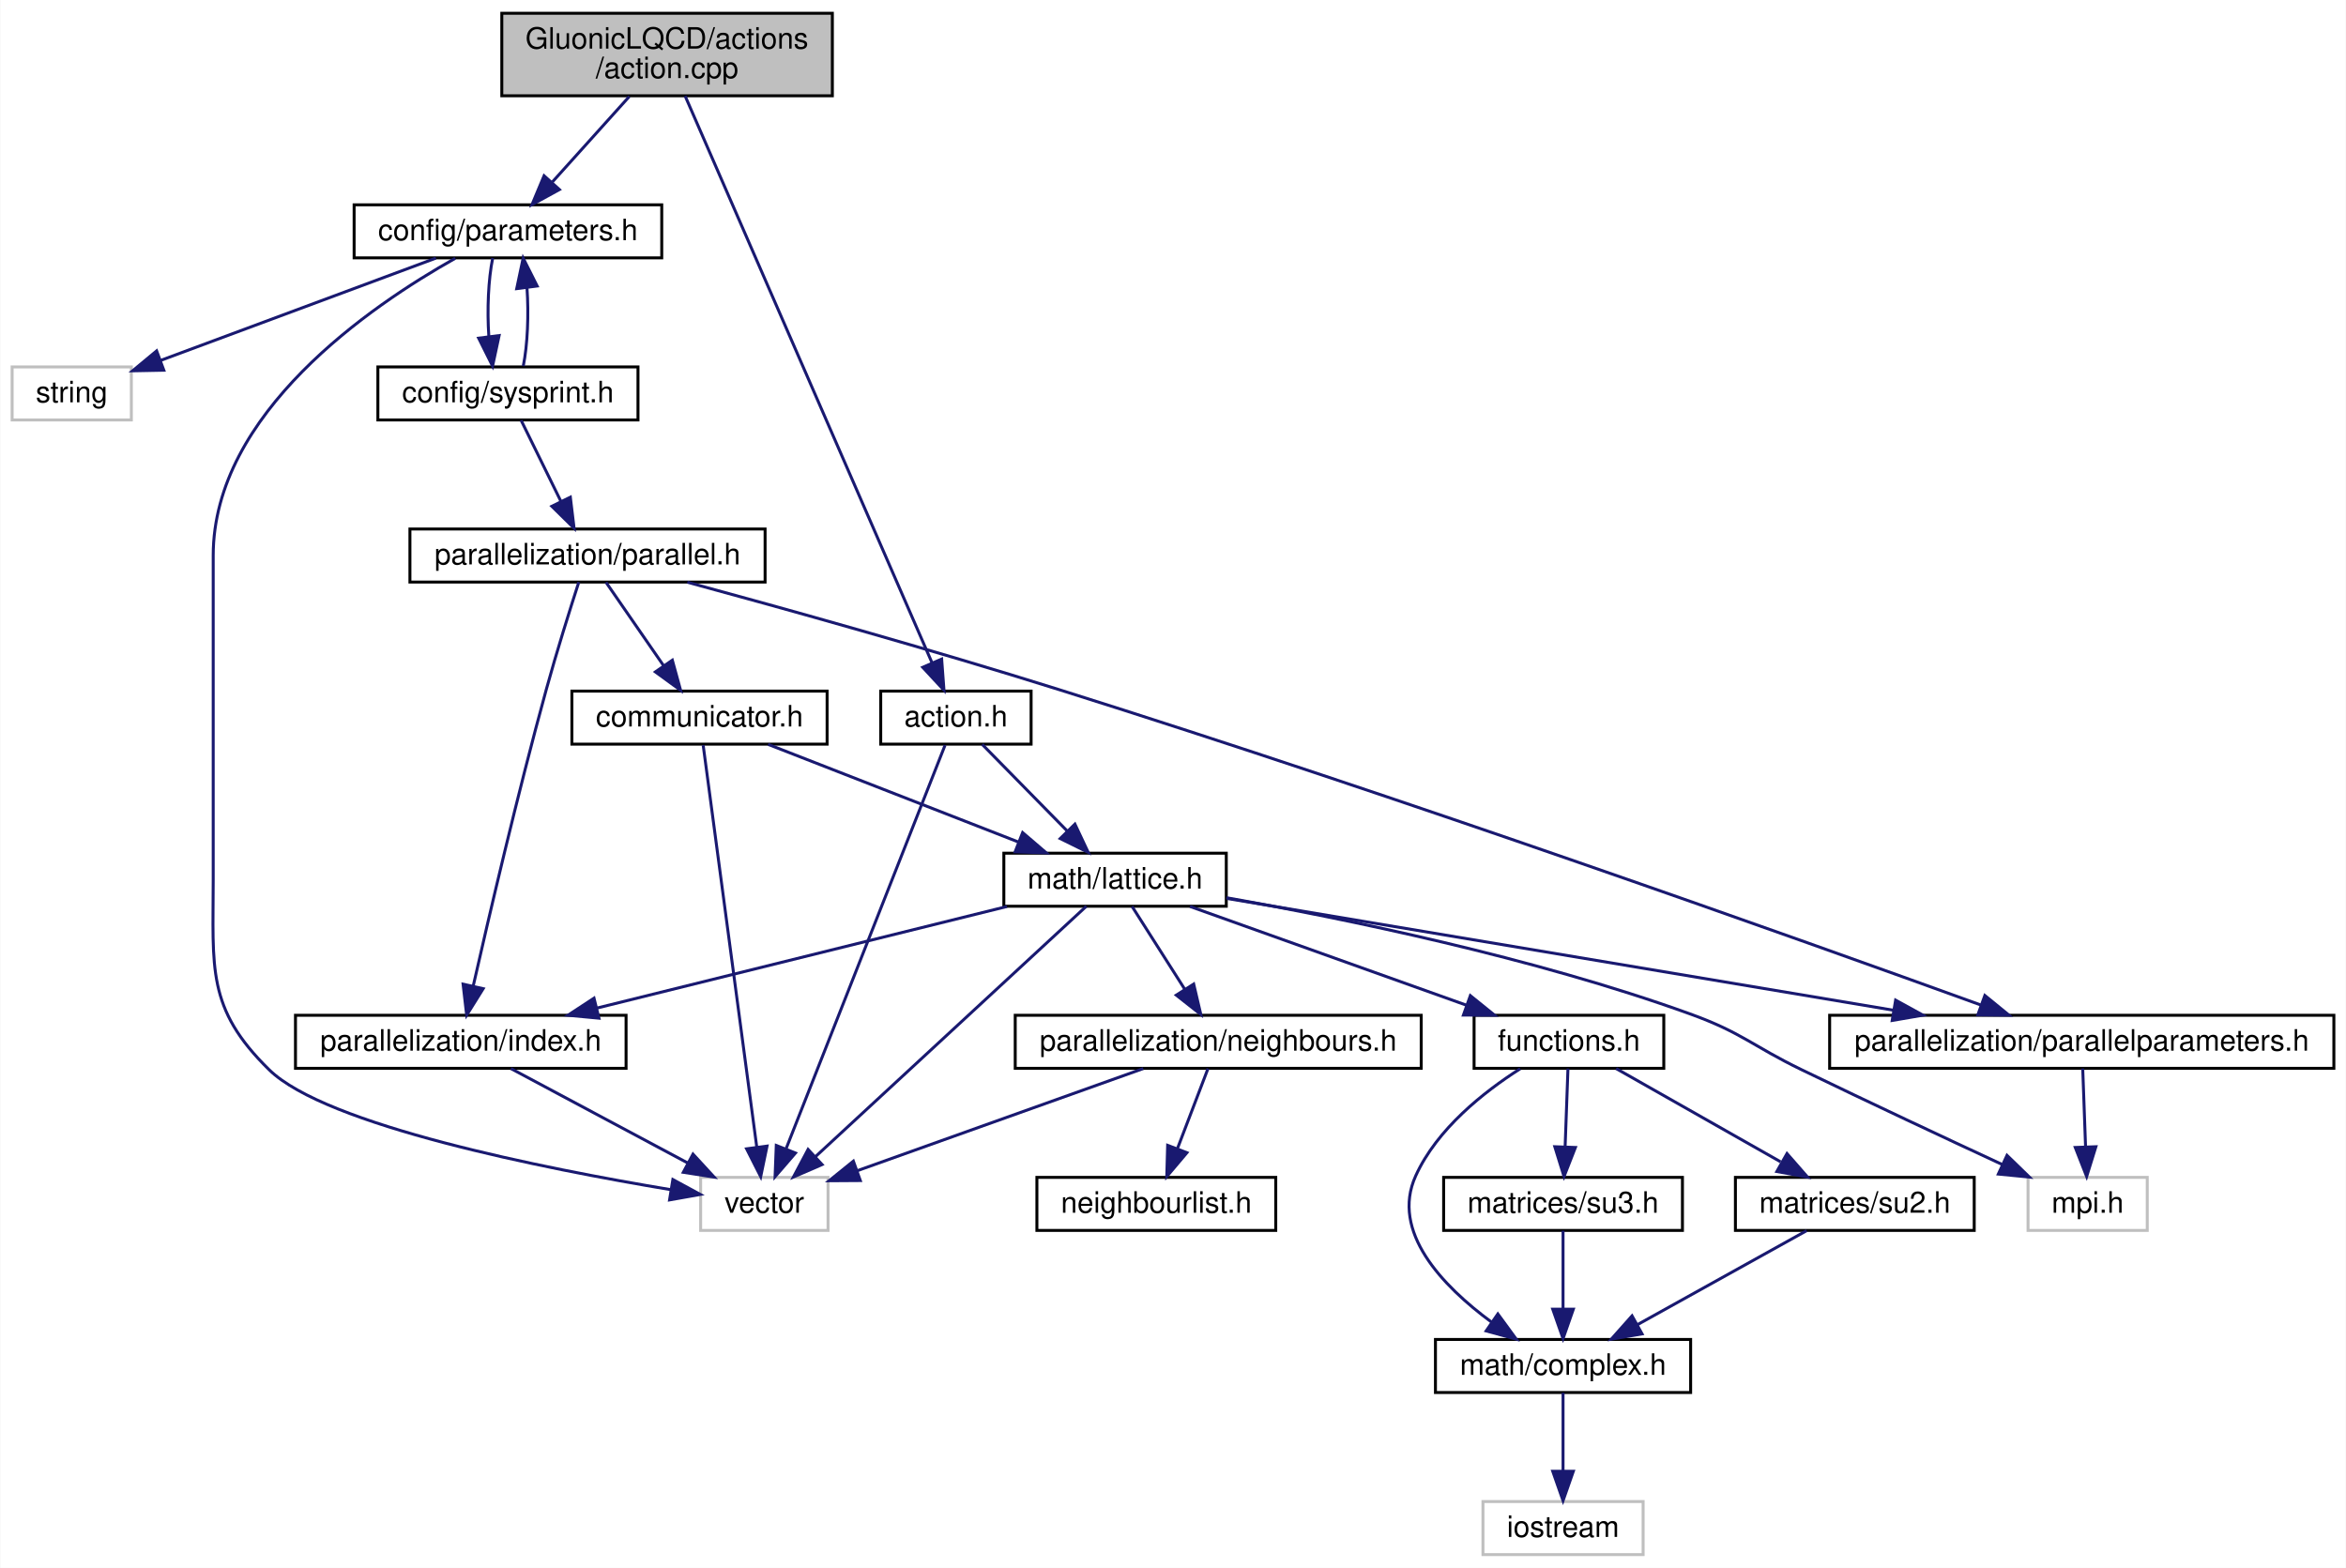
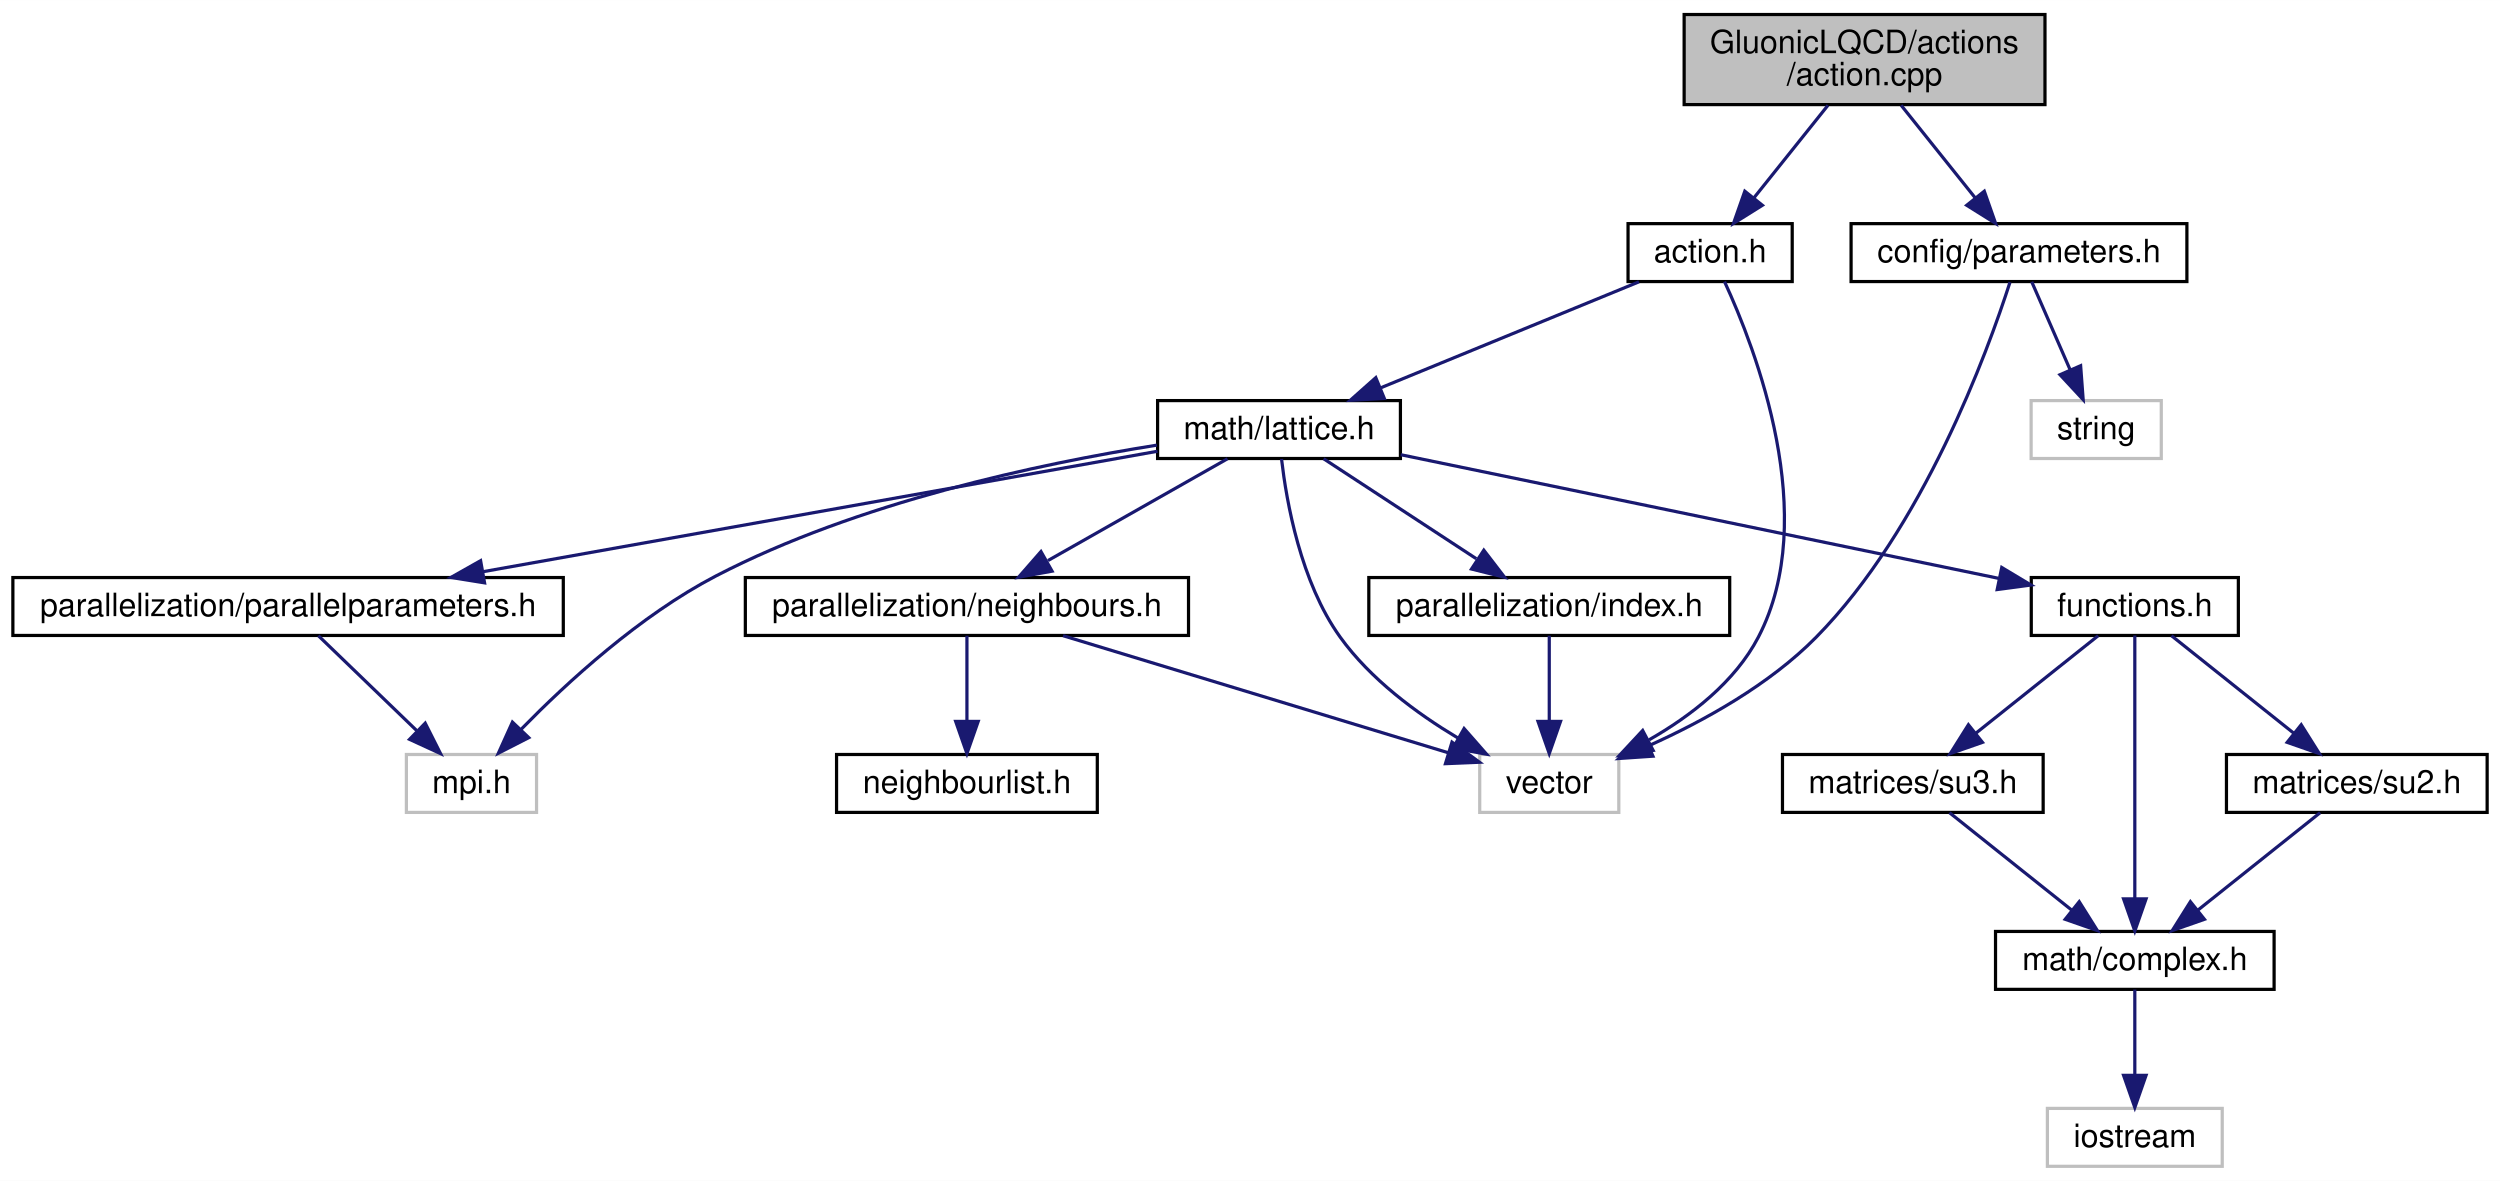
- <svg xmlns="http://www.w3.org/2000/svg" xmlns:xlink="http://www.w3.org/1999/xlink" width="796pt" height="532pt" viewBox="0.00 0.00 795.77 532.00">
-   <g id="graph0" class="graph" transform="scale(1 1) rotate(0) translate(4 528)">
-     <polygon fill="#ffffff" stroke="transparent" points="-4,4 -4,-528 791.768,-528 791.768,4 -4,4" />
+ <svg xmlns="http://www.w3.org/2000/svg" xmlns:xlink="http://www.w3.org/1999/xlink" width="777pt" height="367pt" viewBox="0.00 0.00 777.05 367.00">
+   <g id="graph0" class="graph" transform="scale(1 1) rotate(0) translate(4 363)">
+     <polygon fill="#ffffff" stroke="transparent" points="-4,4 -4,-363 773.054,-363 773.054,4 -4,4" />
    <g id="node1" class="node">
      <g id="a_node1">
        <a xlink:title=" ">
-           <polygon fill="#bfbfbf" stroke="#000000" points="166.15,-495.5 166.15,-523.5 278.303,-523.5 278.303,-495.5 166.15,-495.5" />
-           <text text-anchor="start" x="174.15" y="-511.5" font-family="Helvetica,sans-Serif" font-size="10.00" fill="#000000">GluonicLQCD/actions</text>
-           <text text-anchor="middle" x="222.227" y="-501.5" font-family="Helvetica,sans-Serif" font-size="10.00" fill="#000000">/action.cpp</text>
+           <polygon fill="#bfbfbf" stroke="#000000" points="519.465,-330.5 519.465,-358.5 631.618,-358.5 631.618,-330.5 519.465,-330.5" />
+           <text text-anchor="start" x="527.465" y="-346.5" font-family="Helvetica,sans-Serif" font-size="10.00" fill="#000000">GluonicLQCD/actions</text>
+           <text text-anchor="middle" x="575.542" y="-336.5" font-family="Helvetica,sans-Serif" font-size="10.00" fill="#000000">/action.cpp</text>
        </a>
      </g>
    </g>
    <g id="node2" class="node">
      <g id="a_node2">
        <a xlink:href="action_8h.html" target="_top" xlink:title=" ">
-           <polygon fill="#ffffff" stroke="#000000" points="294.714,-275.5 294.714,-293.5 345.739,-293.5 345.739,-275.5 294.714,-275.5" />
-           <text text-anchor="middle" x="320.227" y="-281.5" font-family="Helvetica,sans-Serif" font-size="10.00" fill="#000000">action.h</text>
+           <polygon fill="#ffffff" stroke="#000000" points="502.029,-275.5 502.029,-293.5 553.054,-293.5 553.054,-275.5 502.029,-275.5" />
+           <text text-anchor="middle" x="527.542" y="-281.5" font-family="Helvetica,sans-Serif" font-size="10.00" fill="#000000">action.h</text>
        </a>
      </g>
    </g>
    <g id="edge1" class="edge">
-       <path fill="none" stroke="#191970" d="M228.357,-495.425C245.348,-456.414 293.049,-346.897 312.16,-303.021" />
-       <polygon fill="#191970" stroke="#191970" points="315.39,-304.37 316.174,-293.804 308.972,-301.574 315.39,-304.37" />
+       <path fill="none" stroke="#191970" d="M564.166,-330.281C557.275,-321.667 548.443,-310.627 541.179,-301.547" />
+       <polygon fill="#191970" stroke="#191970" points="543.789,-299.207 534.809,-293.584 538.323,-303.579 543.789,-299.207" />
    </g>
    <g id="node15" class="node">
      <g id="a_node15">
        <a xlink:href="parameters_8h.html" target="_top" xlink:title=" ">
-           <polygon fill="#ffffff" stroke="#000000" points="116.037,-440.5 116.037,-458.5 220.416,-458.5 220.416,-440.5 116.037,-440.5" />
-           <text text-anchor="middle" x="168.227" y="-446.5" font-family="Helvetica,sans-Serif" font-size="10.00" fill="#000000">config/parameters.h</text>
+           <polygon fill="#ffffff" stroke="#000000" points="571.352,-275.5 571.352,-293.5 675.731,-293.5 675.731,-275.5 571.352,-275.5" />
+           <text text-anchor="middle" x="623.542" y="-281.5" font-family="Helvetica,sans-Serif" font-size="10.00" fill="#000000">config/parameters.h</text>
        </a>
      </g>
    </g>
    <g id="edge20" class="edge">
-       <path fill="none" stroke="#191970" d="M209.429,-495.281C201.597,-486.578 191.536,-475.399 183.316,-466.266" />
-       <polygon fill="#191970" stroke="#191970" points="185.694,-463.676 176.402,-458.584 180.49,-468.358 185.694,-463.676" />
+       <path fill="none" stroke="#191970" d="M586.917,-330.281C593.808,-321.667 602.64,-310.627 609.904,-301.547" />
+       <polygon fill="#191970" stroke="#191970" points="612.76,-303.579 616.274,-293.584 607.294,-299.207 612.76,-303.579" />
    </g>
    <g id="node3" class="node">
      <g id="a_node3">
        <a xlink:href="lattice_8h.html" target="_top" xlink:title=" ">
-           <polygon fill="#ffffff" stroke="#000000" points="336.49,-220.5 336.49,-238.5 411.963,-238.5 411.963,-220.5 336.49,-220.5" />
-           <text text-anchor="middle" x="374.227" y="-226.5" font-family="Helvetica,sans-Serif" font-size="10.00" fill="#000000">math/lattice.h</text>
+           <polygon fill="#ffffff" stroke="#000000" points="355.805,-220.5 355.805,-238.5 431.278,-238.5 431.278,-220.5 355.805,-220.5" />
+           <text text-anchor="middle" x="393.541" y="-226.5" font-family="Helvetica,sans-Serif" font-size="10.00" fill="#000000">math/lattice.h</text>
        </a>
      </g>
    </g>
    <g id="edge2" class="edge">
-       <path fill="none" stroke="#191970" d="M329.144,-275.418C336.991,-267.425 348.611,-255.59 358.088,-245.938" />
-       <polygon fill="#191970" stroke="#191970" points="360.607,-248.367 365.116,-238.78 355.612,-243.463 360.607,-248.367" />
+       <path fill="none" stroke="#191970" d="M505.414,-275.418C483.496,-266.421 449.719,-252.558 425.012,-242.417" />
+       <polygon fill="#191970" stroke="#191970" points="426.282,-239.155 415.702,-238.596 423.624,-245.631 426.282,-239.155" />
    </g>
    <g id="node4" class="node">
      <g id="a_node4">
        <a xlink:title=" ">
-           <polygon fill="#ffffff" stroke="#bfbfbf" points="233.611,-110.5 233.611,-128.5 276.842,-128.5 276.842,-110.5 233.611,-110.5" />
-           <text text-anchor="middle" x="255.227" y="-116.5" font-family="Helvetica,sans-Serif" font-size="10.00" fill="#000000">vector</text>
+           <polygon fill="#ffffff" stroke="#bfbfbf" points="455.926,-110.5 455.926,-128.5 499.157,-128.5 499.157,-110.5 455.926,-110.5" />
+           <text text-anchor="middle" x="477.541" y="-116.5" font-family="Helvetica,sans-Serif" font-size="10.00" fill="#000000">vector</text>
        </a>
      </g>
    </g>
    <g id="edge19" class="edge">
-       <path fill="none" stroke="#191970" d="M316.546,-275.156C306.178,-248.837 276.582,-173.709 262.649,-138.343" />
-       <polygon fill="#191970" stroke="#191970" points="265.789,-136.763 258.867,-128.741 259.276,-139.328 265.789,-136.763" />
+       <path fill="none" stroke="#191970" d="M532.009,-275.485C541.634,-254.686 561.95,-202.278 542.542,-165 535.273,-151.039 521.543,-140.476 508.568,-133.059" />
+       <polygon fill="#191970" stroke="#191970" points="509.836,-129.772 499.357,-128.211 506.576,-135.966 509.836,-129.772" />
    </g>
    <g id="edge3" class="edge">
-       <path fill="none" stroke="#191970" d="M364.488,-220.498C344.353,-201.886 297.905,-158.951 272.536,-135.5" />
-       <polygon fill="#191970" stroke="#191970" points="274.818,-132.844 265.099,-128.626 270.067,-137.984 274.818,-132.844" />
+       <path fill="none" stroke="#191970" d="M394.328,-220.332C395.866,-207.018 400.277,-182.062 412.541,-165 421.923,-151.95 436.255,-141.344 449.077,-133.665" />
+       <polygon fill="#191970" stroke="#191970" points="451.066,-136.561 458.053,-128.597 447.625,-130.465 451.066,-136.561" />
    </g>
    <g id="node5" class="node">
      <g id="a_node5">
        <a xlink:title=" ">
-           <polygon fill="#ffffff" stroke="#bfbfbf" points="684,-110.5 684,-128.5 724.453,-128.5 724.453,-110.5 684,-110.5" />
-           <text text-anchor="middle" x="704.227" y="-116.5" font-family="Helvetica,sans-Serif" font-size="10.00" fill="#000000">mpi.h</text>
+           <polygon fill="#ffffff" stroke="#bfbfbf" points="122.315,-110.5 122.315,-128.5 162.768,-128.5 162.768,-110.5 122.315,-110.5" />
+           <text text-anchor="middle" x="142.542" y="-116.5" font-family="Helvetica,sans-Serif" font-size="10.00" fill="#000000">mpi.h</text>
        </a>
      </g>
    </g>
    <g id="edge4" class="edge">
-       <path fill="none" stroke="#191970" d="M411.998,-223.401C451.843,-216.345 516.092,-203.181 569.227,-184 586.987,-177.589 590.233,-173.232 607.227,-165 629.996,-153.969 655.953,-141.815 675.283,-132.846" />
-       <polygon fill="#191970" stroke="#191970" points="676.862,-135.972 684.465,-128.593 673.92,-129.62 676.862,-135.972" />
+       <path fill="none" stroke="#191970" d="M355.591,-224.653C318.902,-218.836 262.558,-206.862 218.542,-184 194.958,-171.751 172.321,-150.988 157.981,-136.334" />
+       <polygon fill="#191970" stroke="#191970" points="160.346,-133.741 150.915,-128.913 155.276,-138.569 160.346,-133.741" />
    </g>
    <g id="node6" class="node">
      <g id="a_node6">
        <a xlink:href="index_8h.html" target="_top" xlink:title=" ">
-           <polygon fill="#ffffff" stroke="#000000" points="96.141,-165.5 96.141,-183.5 208.312,-183.5 208.312,-165.5 96.141,-165.5" />
-           <text text-anchor="middle" x="152.227" y="-171.5" font-family="Helvetica,sans-Serif" font-size="10.00" fill="#000000">parallelization/index.h</text>
+           <polygon fill="#ffffff" stroke="#000000" points="421.456,-165.5 421.456,-183.5 533.627,-183.5 533.627,-165.5 421.456,-165.5" />
+           <text text-anchor="middle" x="477.541" y="-171.5" font-family="Helvetica,sans-Serif" font-size="10.00" fill="#000000">parallelization/index.h</text>
        </a>
      </g>
    </g>
    <g id="edge5" class="edge">
-       <path fill="none" stroke="#191970" d="M337.568,-220.418C299.454,-210.975 239.699,-196.171 198.39,-185.937" />
-       <polygon fill="#191970" stroke="#191970" points="199.119,-182.512 188.571,-183.504 197.436,-189.306 199.119,-182.512" />
+       <path fill="none" stroke="#191970" d="M407.412,-220.418C420.301,-211.979 439.731,-199.257 454.873,-189.343" />
+       <polygon fill="#191970" stroke="#191970" points="457.201,-192.002 463.65,-183.596 453.366,-186.145 457.201,-192.002" />
    </g>
    <g id="node7" class="node">
      <g id="a_node7">
        <a xlink:href="neighbours_8h.html" target="_top" xlink:title=" ">
-           <polygon fill="#ffffff" stroke="#000000" points="340.353,-165.5 340.353,-183.5 478.101,-183.5 478.101,-165.5 340.353,-165.5" />
-           <text text-anchor="middle" x="409.227" y="-171.5" font-family="Helvetica,sans-Serif" font-size="10.00" fill="#000000">parallelization/neighbours.h</text>
+           <polygon fill="#ffffff" stroke="#000000" points="227.667,-165.5 227.667,-183.5 365.416,-183.5 365.416,-165.5 227.667,-165.5" />
+           <text text-anchor="middle" x="296.541" y="-171.5" font-family="Helvetica,sans-Serif" font-size="10.00" fill="#000000">parallelization/neighbours.h</text>
        </a>
      </g>
    </g>
    <g id="edge7" class="edge">
-       <path fill="none" stroke="#191970" d="M380.006,-220.418C384.841,-212.821 391.884,-201.753 397.844,-192.387" />
-       <polygon fill="#191970" stroke="#191970" points="400.906,-194.095 403.322,-183.78 395,-190.337 400.906,-194.095" />
+       <path fill="none" stroke="#191970" d="M377.524,-220.418C362.36,-211.82 339.354,-198.775 321.734,-188.784" />
+       <polygon fill="#191970" stroke="#191970" points="323.008,-185.483 312.583,-183.596 319.555,-191.573 323.008,-185.483" />
    </g>
    <g id="node9" class="node">
      <g id="a_node9">
        <a xlink:href="parallelparameters_8h.html" target="_top" xlink:title=" ">
-           <polygon fill="#ffffff" stroke="#000000" points="616.685,-165.5 616.685,-183.5 787.768,-183.5 787.768,-165.5 616.685,-165.5" />
-           <text text-anchor="middle" x="702.227" y="-171.5" font-family="Helvetica,sans-Serif" font-size="10.00" fill="#000000">parallelization/parallelparameters.h</text>
+           <polygon fill="#ffffff" stroke="#000000" points="0,-165.5 0,-183.5 171.083,-183.5 171.083,-165.5 0,-165.5" />
+           <text text-anchor="middle" x="85.541" y="-171.5" font-family="Helvetica,sans-Serif" font-size="10.00" fill="#000000">parallelization/parallelparameters.h</text>
        </a>
      </g>
    </g>
    <g id="edge10" class="edge">
-       <path fill="none" stroke="#191970" d="M412.173,-223.137C467.51,-213.858 571.063,-196.494 638.295,-185.22" />
-       <polygon fill="#191970" stroke="#191970" points="639.067,-188.64 648.35,-183.534 637.909,-181.736 639.067,-188.64" />
+       <path fill="none" stroke="#191970" d="M355.775,-222.756C303.507,-213.422 208.53,-196.462 146.24,-185.339" />
+       <polygon fill="#191970" stroke="#191970" points="146.613,-181.85 136.154,-183.538 145.382,-188.741 146.613,-181.85" />
    </g>
    <g id="node10" class="node">
      <g id="a_node10">
        <a xlink:href="functions_8h.html" target="_top" xlink:title=" ">
-           <polygon fill="#ffffff" stroke="#000000" points="496.044,-165.5 496.044,-183.5 560.409,-183.5 560.409,-165.5 496.044,-165.5" />
-           <text text-anchor="middle" x="528.227" y="-171.5" font-family="Helvetica,sans-Serif" font-size="10.00" fill="#000000">functions.h</text>
+           <polygon fill="#ffffff" stroke="#000000" points="627.359,-165.5 627.359,-183.5 691.724,-183.5 691.724,-165.5 627.359,-165.5" />
+           <text text-anchor="middle" x="659.542" y="-171.5" font-family="Helvetica,sans-Serif" font-size="10.00" fill="#000000">functions.h</text>
        </a>
      </g>
    </g>
    <g id="edge12" class="edge">
-       <path fill="none" stroke="#191970" d="M399.656,-220.418C425.257,-211.275 464.934,-197.105 493.439,-186.924" />
-       <polygon fill="#191970" stroke="#191970" points="494.774,-190.164 503.015,-183.504 492.42,-183.571 494.774,-190.164" />
+       <path fill="none" stroke="#191970" d="M431.37,-221.678C480.483,-211.523 565.956,-193.85 617.19,-183.257" />
+       <polygon fill="#191970" stroke="#191970" points="618.184,-186.625 627.268,-181.173 616.767,-179.77 618.184,-186.625" />
    </g>
    <g id="edge6" class="edge">
-       <path fill="none" stroke="#191970" d="M169.235,-165.418C185.561,-156.7 210.446,-143.412 229.252,-133.37" />
-       <polygon fill="#191970" stroke="#191970" points="231.02,-136.393 238.193,-128.596 227.723,-130.219 231.02,-136.393" />
+       <path fill="none" stroke="#191970" d="M477.541,-165.418C477.541,-158.216 477.541,-147.896 477.541,-138.863" />
+       <polygon fill="#191970" stroke="#191970" points="481.042,-138.779 477.541,-128.78 474.042,-138.78 481.042,-138.779" />
    </g>
    <g id="edge9" class="edge">
-       <path fill="none" stroke="#191970" d="M383.797,-165.418C357.202,-155.92 315.419,-140.997 286.747,-130.757" />
-       <polygon fill="#191970" stroke="#191970" points="287.794,-127.415 277.199,-127.347 285.439,-134.007 287.794,-127.415" />
+       <path fill="none" stroke="#191970" d="M326.43,-165.418C359.461,-155.381 412.429,-139.286 446.078,-129.061" />
+       <polygon fill="#191970" stroke="#191970" points="447.307,-132.345 455.858,-126.089 445.272,-125.648 447.307,-132.345" />
    </g>
    <g id="node8" class="node">
      <g id="a_node8">
        <a xlink:href="neighbourlist_8h.html" target="_top" xlink:title=" ">
-           <polygon fill="#ffffff" stroke="#000000" points="347.705,-110.5 347.705,-128.5 428.748,-128.5 428.748,-110.5 347.705,-110.5" />
-           <text text-anchor="middle" x="388.227" y="-116.5" font-family="Helvetica,sans-Serif" font-size="10.00" fill="#000000">neighbourlist.h</text>
+           <polygon fill="#ffffff" stroke="#000000" points="256.019,-110.5 256.019,-128.5 337.063,-128.5 337.063,-110.5 256.019,-110.5" />
+           <text text-anchor="middle" x="296.541" y="-116.5" font-family="Helvetica,sans-Serif" font-size="10.00" fill="#000000">neighbourlist.h</text>
        </a>
      </g>
    </g>
    <g id="edge8" class="edge">
-       <path fill="none" stroke="#191970" d="M405.759,-165.418C402.949,-158.058 398.895,-147.441 395.393,-138.269" />
-       <polygon fill="#191970" stroke="#191970" points="398.606,-136.873 391.77,-128.78 392.067,-139.37 398.606,-136.873" />
+       <path fill="none" stroke="#191970" d="M296.541,-165.418C296.541,-158.216 296.541,-147.896 296.541,-138.863" />
+       <polygon fill="#191970" stroke="#191970" points="300.042,-138.779 296.541,-128.78 293.042,-138.78 300.042,-138.779" />
    </g>
    <g id="edge11" class="edge">
-       <path fill="none" stroke="#191970" d="M702.557,-165.418C702.819,-158.216 703.194,-147.896 703.522,-138.863" />
-       <polygon fill="#191970" stroke="#191970" points="707.023,-138.9 703.889,-128.78 700.028,-138.646 707.023,-138.9" />
+       <path fill="none" stroke="#191970" d="M94.954,-165.418C103.237,-157.425 115.502,-145.59 125.506,-135.938" />
+       <polygon fill="#191970" stroke="#191970" points="128.159,-138.242 132.925,-128.78 123.298,-133.204 128.159,-138.242" />
    </g>
    <g id="node11" class="node">
      <g id="a_node11">
        <a xlink:href="su3_8h.html" target="_top" xlink:title=" ">
-           <polygon fill="#ffffff" stroke="#000000" points="485.714,-110.5 485.714,-128.5 566.739,-128.5 566.739,-110.5 485.714,-110.5" />
-           <text text-anchor="middle" x="526.227" y="-116.5" font-family="Helvetica,sans-Serif" font-size="10.00" fill="#000000">matrices/su3.h</text>
+           <polygon fill="#ffffff" stroke="#000000" points="550.029,-110.5 550.029,-128.5 631.054,-128.5 631.054,-110.5 550.029,-110.5" />
+           <text text-anchor="middle" x="590.542" y="-116.5" font-family="Helvetica,sans-Serif" font-size="10.00" fill="#000000">matrices/su3.h</text>
        </a>
      </g>
    </g>
    <g id="edge13" class="edge">
-       <path fill="none" stroke="#191970" d="M527.896,-165.418C527.634,-158.216 527.259,-147.896 526.931,-138.863" />
-       <polygon fill="#191970" stroke="#191970" points="530.425,-138.646 526.564,-128.78 523.43,-138.9 530.425,-138.646" />
+       <path fill="none" stroke="#191970" d="M648.148,-165.418C637.822,-157.188 622.387,-144.884 610.092,-135.084" />
+       <polygon fill="#191970" stroke="#191970" points="612.184,-132.276 602.183,-128.78 607.821,-137.75 612.184,-132.276" />
    </g>
    <g id="node12" class="node">
      <g id="a_node12">
        <a xlink:href="complex_8h.html" target="_top" xlink:title=" ">
-           <polygon fill="#ffffff" stroke="#000000" points="482.934,-55.5 482.934,-73.5 569.519,-73.5 569.519,-55.5 482.934,-55.5" />
-           <text text-anchor="middle" x="526.227" y="-61.5" font-family="Helvetica,sans-Serif" font-size="10.00" fill="#000000">math/complex.h</text>
+           <polygon fill="#ffffff" stroke="#000000" points="616.249,-55.5 616.249,-73.5 702.835,-73.5 702.835,-55.5 616.249,-55.5" />
+           <text text-anchor="middle" x="659.542" y="-61.5" font-family="Helvetica,sans-Serif" font-size="10.00" fill="#000000">math/complex.h</text>
        </a>
      </g>
    </g>
    <g id="edge18" class="edge">
-       <path fill="none" stroke="#191970" d="M511.683,-165.351C499.359,-157.505 483.464,-144.949 476.227,-129 467.651,-110.102 485.256,-91.715 501.89,-79.44" />
-       <polygon fill="#191970" stroke="#191970" points="504.107,-82.163 510.357,-73.608 500.136,-76.399 504.107,-82.163" />
+       <path fill="none" stroke="#191970" d="M659.542,-165.498C659.542,-147.691 659.542,-107.623 659.542,-83.651" />
+       <polygon fill="#191970" stroke="#191970" points="663.042,-83.626 659.542,-73.626 656.042,-83.626 663.042,-83.626" />
    </g>
    <g id="node14" class="node">
      <g id="a_node14">
        <a xlink:href="su2_8h.html" target="_top" xlink:title=" ">
-           <polygon fill="#ffffff" stroke="#000000" points="584.714,-110.5 584.714,-128.5 665.739,-128.5 665.739,-110.5 584.714,-110.5" />
-           <text text-anchor="middle" x="625.227" y="-116.5" font-family="Helvetica,sans-Serif" font-size="10.00" fill="#000000">matrices/su2.h</text>
+           <polygon fill="#ffffff" stroke="#000000" points="688.029,-110.5 688.029,-128.5 769.054,-128.5 769.054,-110.5 688.029,-110.5" />
+           <text text-anchor="middle" x="728.542" y="-116.5" font-family="Helvetica,sans-Serif" font-size="10.00" fill="#000000">matrices/su2.h</text>
        </a>
      </g>
    </g>
    <g id="edge16" class="edge">
-       <path fill="none" stroke="#191970" d="M544.244,-165.418C559.409,-156.82 582.414,-143.775 600.034,-133.784" />
-       <polygon fill="#191970" stroke="#191970" points="602.213,-136.573 609.185,-128.596 598.76,-130.483 602.213,-136.573" />
+       <path fill="none" stroke="#191970" d="M670.936,-165.418C681.261,-157.188 696.696,-144.884 708.991,-135.084" />
+       <polygon fill="#191970" stroke="#191970" points="711.262,-137.75 716.9,-128.78 706.899,-132.276 711.262,-137.75" />
    </g>
    <g id="edge14" class="edge">
-       <path fill="none" stroke="#191970" d="M526.227,-110.418C526.227,-103.216 526.227,-92.896 526.227,-83.863" />
-       <polygon fill="#191970" stroke="#191970" points="529.727,-83.779 526.227,-73.779 522.727,-83.779 529.727,-83.779" />
+       <path fill="none" stroke="#191970" d="M601.936,-110.418C612.261,-102.188 627.696,-89.884 639.991,-80.084" />
+       <polygon fill="#191970" stroke="#191970" points="642.262,-82.749 647.9,-73.779 637.899,-77.276 642.262,-82.749" />
    </g>
    <g id="node13" class="node">
      <g id="a_node13">
        <a xlink:title=" ">
-           <polygon fill="#ffffff" stroke="#bfbfbf" points="499.054,-.5 499.054,-18.5 553.399,-18.5 553.399,-.5 499.054,-.5" />
-           <text text-anchor="middle" x="526.227" y="-6.5" font-family="Helvetica,sans-Serif" font-size="10.00" fill="#000000">iostream</text>
+           <polygon fill="#ffffff" stroke="#bfbfbf" points="632.369,-.5 632.369,-18.5 686.714,-18.5 686.714,-.5 632.369,-.5" />
+           <text text-anchor="middle" x="659.542" y="-6.5" font-family="Helvetica,sans-Serif" font-size="10.00" fill="#000000">iostream</text>
        </a>
      </g>
    </g>
    <g id="edge15" class="edge">
-       <path fill="none" stroke="#191970" d="M526.227,-55.418C526.227,-48.216 526.227,-37.896 526.227,-28.863" />
-       <polygon fill="#191970" stroke="#191970" points="529.727,-28.779 526.227,-18.779 522.727,-28.779 529.727,-28.779" />
+       <path fill="none" stroke="#191970" d="M659.542,-55.418C659.542,-48.216 659.542,-37.896 659.542,-28.863" />
+       <polygon fill="#191970" stroke="#191970" points="663.042,-28.779 659.542,-18.779 656.042,-28.779 663.042,-28.779" />
    </g>
    <g id="edge17" class="edge">
-       <path fill="none" stroke="#191970" d="M608.879,-110.418C593.258,-101.74 569.487,-88.533 551.44,-78.508" />
-       <polygon fill="#191970" stroke="#191970" points="553.04,-75.392 542.599,-73.596 549.64,-81.512 553.04,-75.392" />
+       <path fill="none" stroke="#191970" d="M717.148,-110.418C706.822,-102.188 691.387,-89.884 679.092,-80.084" />
+       <polygon fill="#191970" stroke="#191970" points="681.184,-77.276 671.183,-73.779 676.821,-82.749 681.184,-77.276" />
    </g>
    <g id="edge22" class="edge">
-       <path fill="none" stroke="#191970" d="M150.349,-440.353C121.585,-424.211 68.227,-387.763 68.227,-339.5 68.227,-339.5 68.227,-339.5 68.227,-229.5 68.227,-199.615 65.864,-185.898 87.227,-165 106.483,-146.162 180.41,-131.493 223.513,-124.324" />
-       <polygon fill="#191970" stroke="#191970" points="224.187,-127.761 233.498,-122.706 223.067,-120.851 224.187,-127.761" />
+       <path fill="none" stroke="#191970" d="M620.75,-275.3C613.784,-253.65 593.767,-198.771 560.542,-165 545.994,-150.214 525.614,-138.947 508.689,-131.324" />
+       <polygon fill="#191970" stroke="#191970" points="509.764,-127.977 499.194,-127.257 507.008,-134.411 509.764,-127.977" />
    </g>
    <g id="node16" class="node">
      <g id="a_node16">
        <a xlink:title=" ">
-           <polygon fill="#ffffff" stroke="#bfbfbf" points="0,-385.5 0,-403.5 40.453,-403.5 40.453,-385.5 0,-385.5" />
-           <text text-anchor="middle" x="20.227" y="-391.5" font-family="Helvetica,sans-Serif" font-size="10.00" fill="#000000">string</text>
+           <polygon fill="#ffffff" stroke="#bfbfbf" points="627.315,-220.5 627.315,-238.5 667.768,-238.5 667.768,-220.5 627.315,-220.5" />
+           <text text-anchor="middle" x="647.542" y="-226.5" font-family="Helvetica,sans-Serif" font-size="10.00" fill="#000000">string</text>
        </a>
      </g>
    </g>
    <g id="edge21" class="edge">
-       <path fill="none" stroke="#191970" d="M143.787,-440.418C118.195,-430.907 77.965,-415.957 50.407,-405.716" />
-       <polygon fill="#191970" stroke="#191970" points="51.471,-402.377 40.878,-402.175 49.033,-408.939 51.471,-402.377" />
-     </g>
-     <g id="node17" class="node">
-       <g id="a_node17">
-         <a xlink:href="sysprint_8h.html" target="_top" xlink:title=" ">
-           <polygon fill="#ffffff" stroke="#000000" points="124.099,-385.5 124.099,-403.5 212.355,-403.5 212.355,-385.5 124.099,-385.5" />
-           <text text-anchor="middle" x="168.227" y="-391.5" font-family="Helvetica,sans-Serif" font-size="10.00" fill="#000000">config/sysprint.h</text>
-         </a>
-       </g>
-     </g>
-     <g id="edge23" class="edge">
-       <path fill="none" stroke="#191970" d="M163.06,-440.418C161.569,-433.216 161.131,-422.896 161.746,-413.863" />
-       <polygon fill="#191970" stroke="#191970" points="165.239,-414.139 163.02,-403.779 158.294,-413.262 165.239,-414.139" />
-     </g>
-     <g id="edge24" class="edge">
-       <path fill="none" stroke="#191970" d="M173.433,-403.779C174.906,-411.037 175.325,-421.374 174.69,-430.383" />
-       <polygon fill="#191970" stroke="#191970" points="171.203,-430.052 173.393,-440.418 178.146,-430.949 171.203,-430.052" />
-     </g>
-     <g id="node18" class="node">
-       <g id="a_node18">
-         <a xlink:href="parallel_8h.html" target="_top" xlink:title=" ">
-           <polygon fill="#ffffff" stroke="#000000" points="134.973,-330.5 134.973,-348.5 255.48,-348.5 255.48,-330.5 134.973,-330.5" />
-           <text text-anchor="middle" x="195.227" y="-336.5" font-family="Helvetica,sans-Serif" font-size="10.00" fill="#000000">parallelization/parallel.h</text>
-         </a>
-       </g>
-     </g>
-     <g id="edge25" class="edge">
-       <path fill="none" stroke="#191970" d="M172.685,-385.418C176.337,-377.979 181.622,-367.212 186.157,-357.974" />
-       <polygon fill="#191970" stroke="#191970" points="189.406,-359.298 190.671,-348.779 183.123,-356.214 189.406,-359.298" />
-     </g>
-     <g id="edge29" class="edge">
-       <path fill="none" stroke="#191970" d="M192.276,-330.483C189.324,-321.336 184.732,-306.751 181.227,-294 171.505,-258.637 161.771,-216.921 156.42,-193.304" />
-       <polygon fill="#191970" stroke="#191970" points="159.833,-192.531 154.225,-183.542 153.004,-194.067 159.833,-192.531" />
-     </g>
-     <g id="edge30" class="edge">
-       <path fill="none" stroke="#191970" d="M229.097,-330.445C261.592,-321.622 311.97,-307.588 355.227,-294 470.677,-257.735 605.817,-209.505 667.885,-187.025" />
-       <polygon fill="#191970" stroke="#191970" points="669.349,-190.217 677.555,-183.516 666.961,-183.637 669.349,-190.217" />
-     </g>
-     <g id="node19" class="node">
-       <g id="a_node19">
-         <a xlink:href="communicator_8h.html" target="_top" xlink:title=" ">
-           <polygon fill="#ffffff" stroke="#000000" points="189.931,-275.5 189.931,-293.5 276.522,-293.5 276.522,-275.5 189.931,-275.5" />
-           <text text-anchor="middle" x="233.227" y="-281.5" font-family="Helvetica,sans-Serif" font-size="10.00" fill="#000000">communicator.h</text>
-         </a>
-       </g>
-     </g>
-     <g id="edge26" class="edge">
-       <path fill="none" stroke="#191970" d="M201.501,-330.418C206.805,-322.741 214.557,-311.522 221.07,-302.094" />
-       <polygon fill="#191970" stroke="#191970" points="224.011,-303.996 226.815,-293.779 218.251,-300.017 224.011,-303.996" />
-     </g>
-     <g id="edge28" class="edge">
-       <path fill="none" stroke="#191970" d="M256.51,-275.418C279.675,-266.382 315.429,-252.435 341.456,-242.283" />
-       <polygon fill="#191970" stroke="#191970" points="342.864,-245.49 350.909,-238.596 340.32,-238.969 342.864,-245.49" />
-     </g>
-     <g id="edge27" class="edge">
-       <path fill="none" stroke="#191970" d="M234.472,-275.156C237.966,-248.95 247.912,-174.356 252.653,-138.802" />
-       <polygon fill="#191970" stroke="#191970" points="256.142,-139.116 253.994,-128.741 249.203,-138.191 256.142,-139.116" />
+       <path fill="none" stroke="#191970" d="M627.505,-275.418C630.751,-267.979 635.449,-257.212 639.48,-247.974" />
+       <polygon fill="#191970" stroke="#191970" points="642.701,-249.345 643.492,-238.78 636.285,-246.545 642.701,-249.345" />
    </g>
  </g>
</svg>
